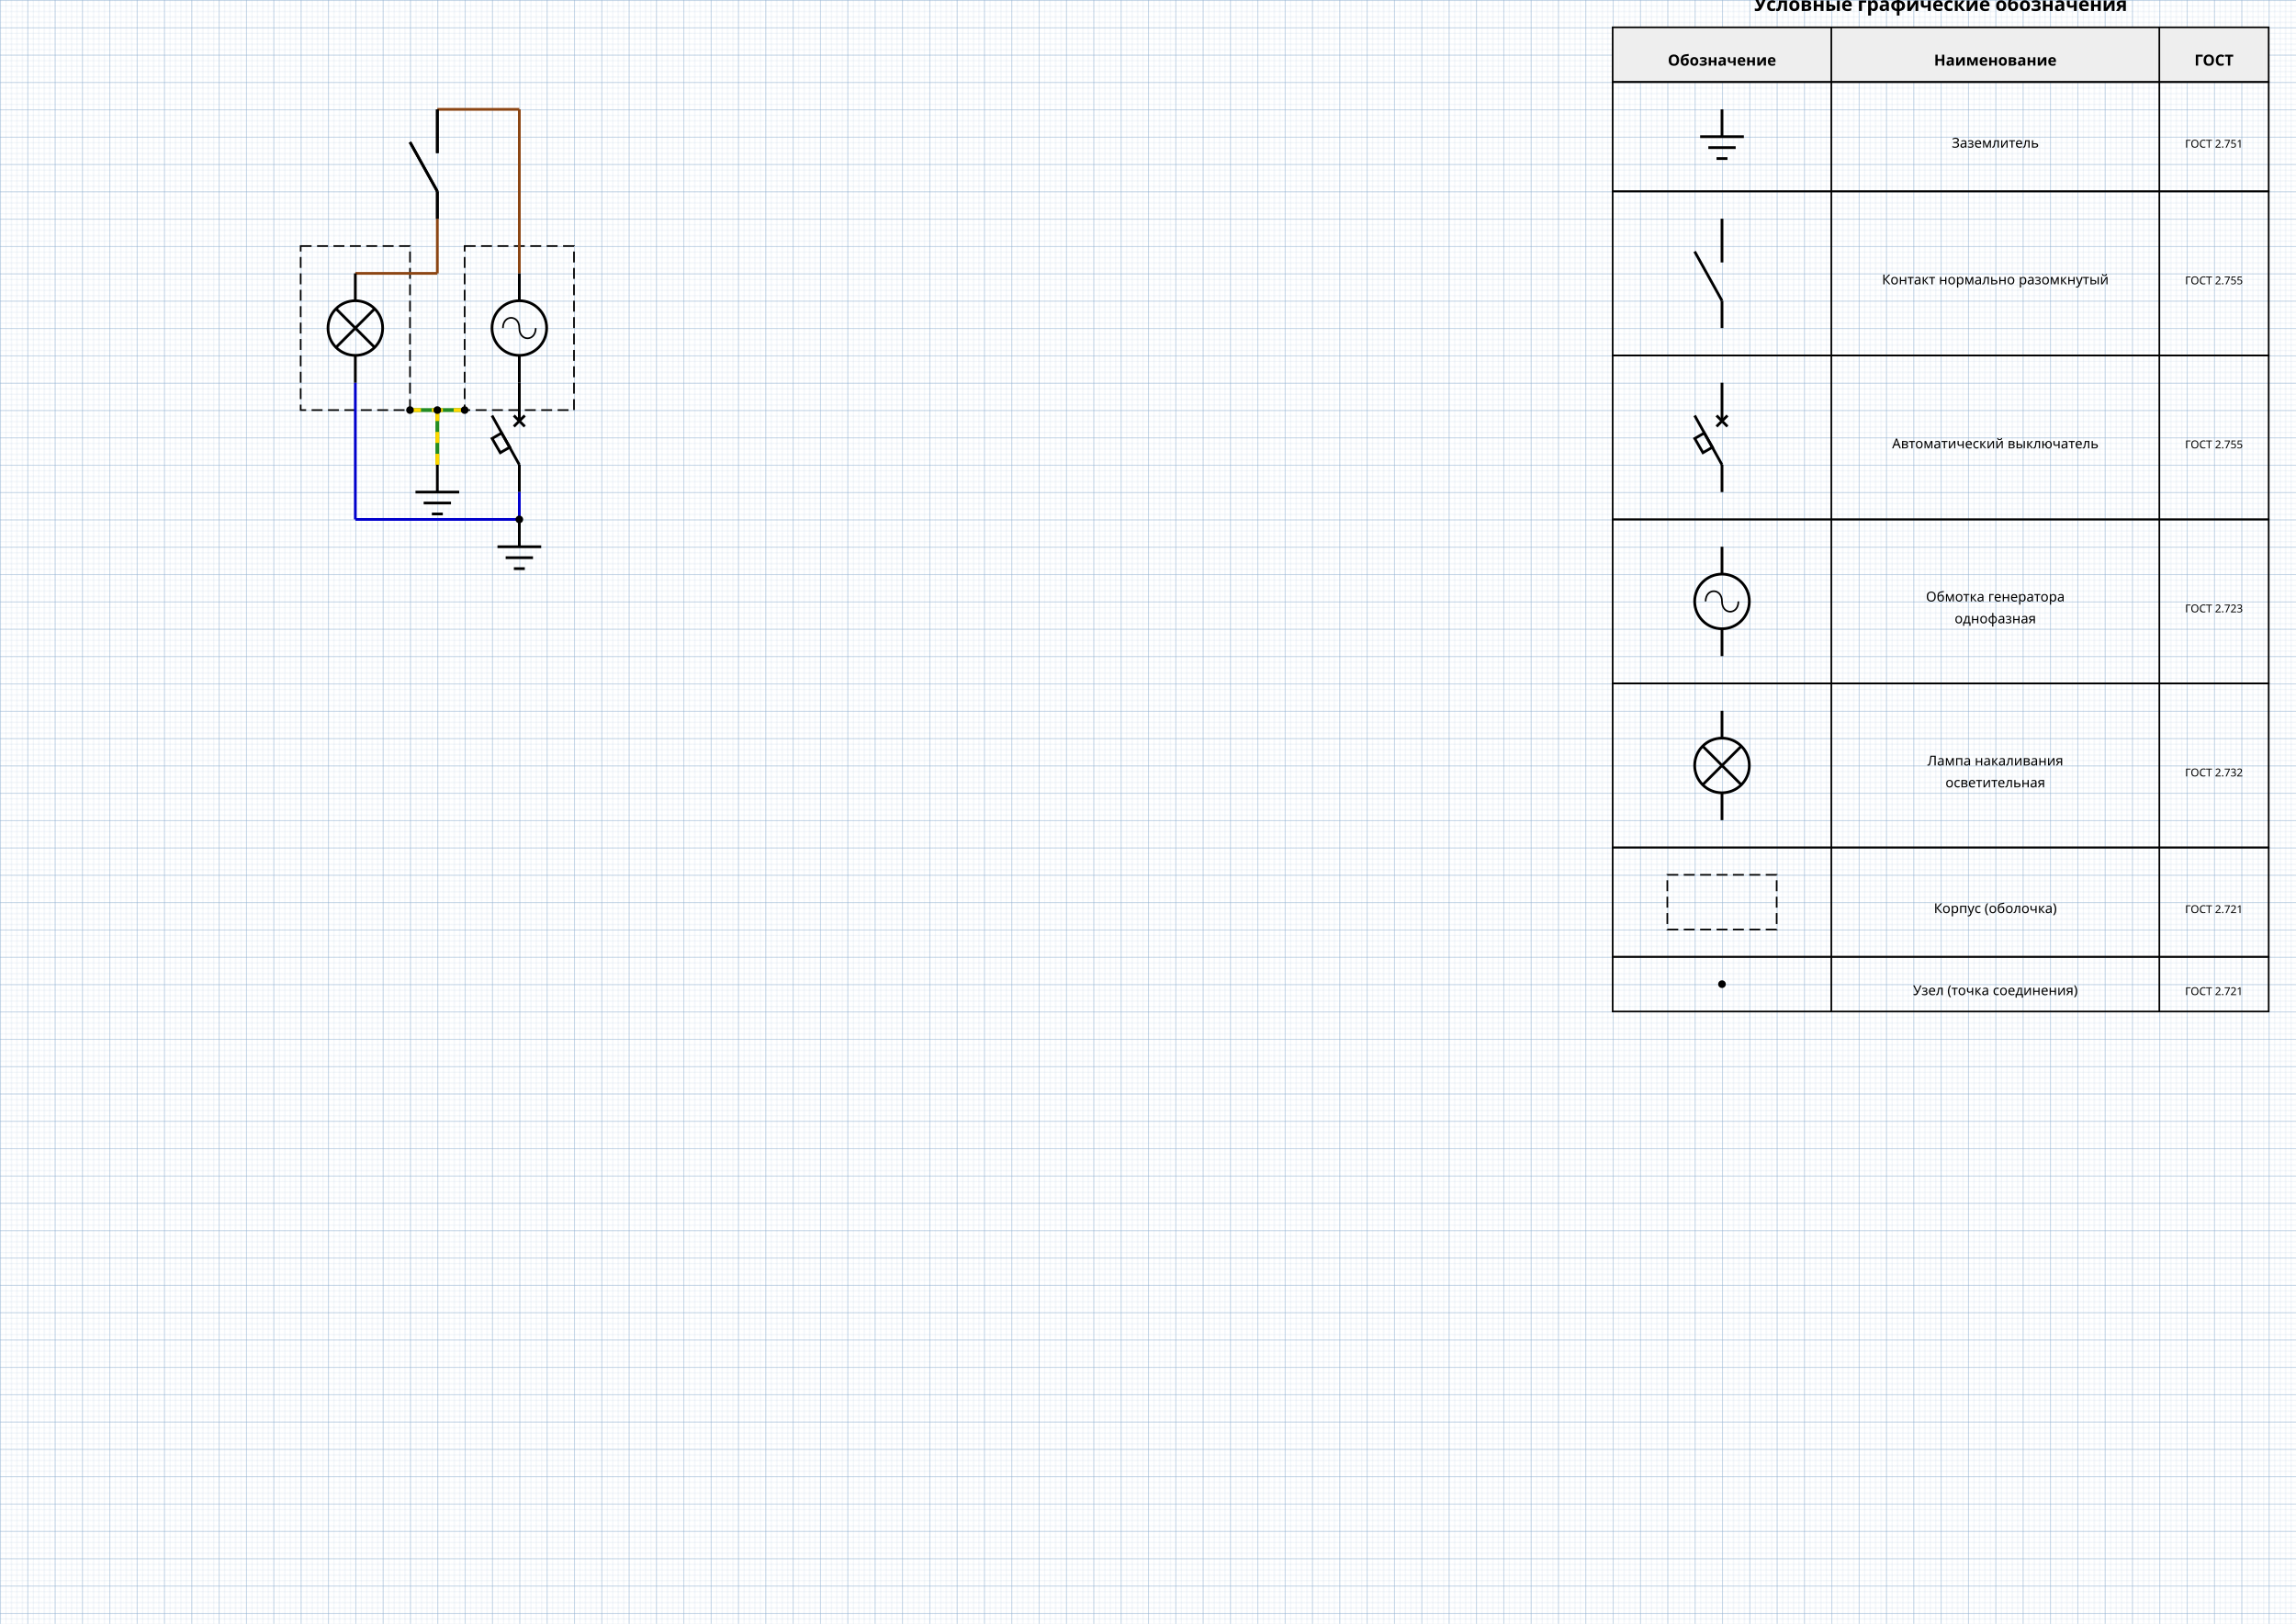
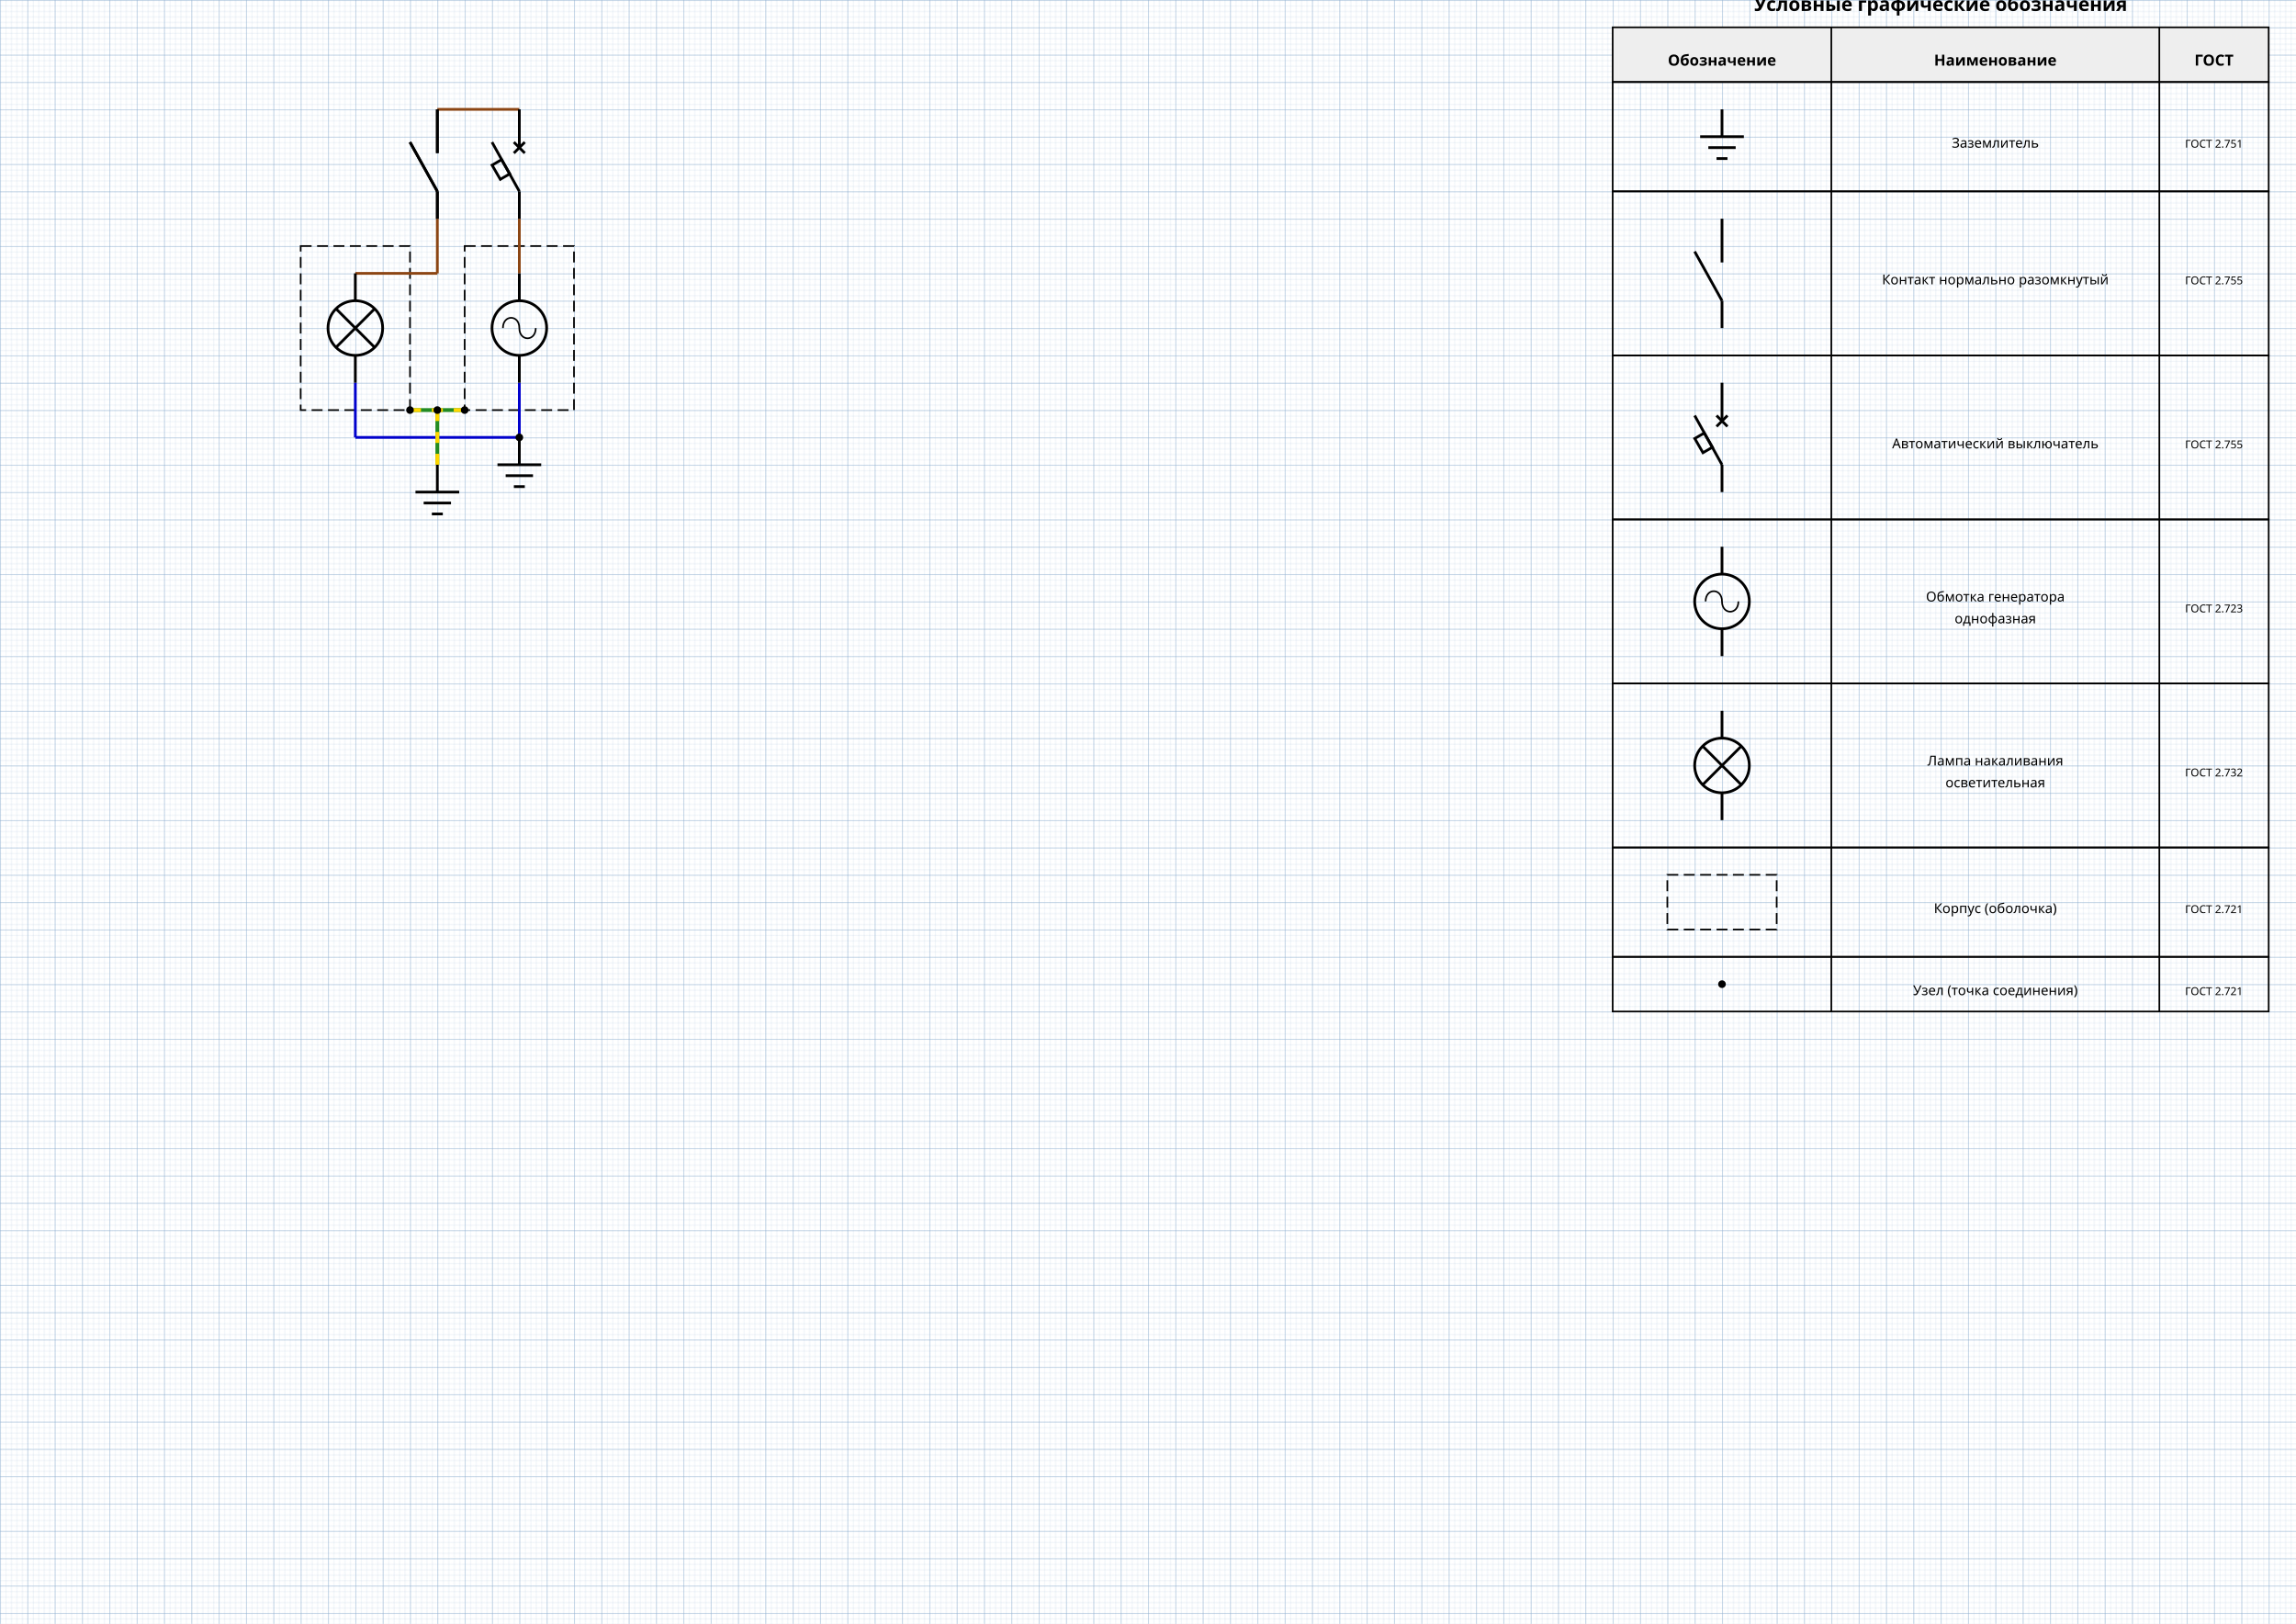
<svg xmlns="http://www.w3.org/2000/svg" width="420mm" height="297mm" viewBox="0 0 420 297">
  <rect width="420" height="297" fill="white" />
  <defs>
    <pattern id="mm1" width="1" height="1" patternUnits="userSpaceOnUse">
      <line x1="0" y1="0" x2="0" y2="1" stroke="#c8d8e8" stroke-width="0.1" />
      <line x1="0" y1="0" x2="1" y2="0" stroke="#c8d8e8" stroke-width="0.1" />
    </pattern>
    <pattern id="mm5" width="5" height="5" patternUnits="userSpaceOnUse">
      <rect width="5" height="5" fill="url(#mm1)" />
      <line x1="0" y1="0" x2="0" y2="5" stroke="#90b0d0" stroke-width="0.15" />
      <line x1="0" y1="0" x2="5" y2="0" stroke="#90b0d0" stroke-width="0.15" />
    </pattern>
    <symbol id="ugo-node" overflow="visible">
      <circle cx="0" cy="0" r="0.7" fill="black" stroke="none" />
    </symbol>
    <symbol id="ugo-ground" overflow="visible">
      <g stroke="black" stroke-width="0.5">
        <line x1="0" y1="0" x2="0" y2="5" />
        <line x1="-4" y1="5" x2="4" y2="5" />
        <line x1="-2.5" y1="7" x2="2.5" y2="7" />
        <line x1="-1" y1="9" x2="1" y2="9" />
      </g>
    </symbol>
    <symbol id="ugo-contact" overflow="visible">
      <g stroke="black" stroke-width="0.5" fill="none">
        <line x1="0" y1="0" x2="0" y2="8" />
        <line x1="0" y1="15" x2="-5" y2="6" />
        <line x1="0" y1="15" x2="0" y2="20" />
      </g>
    </symbol>
    <symbol id="ugo-breaker" overflow="visible">
      <g stroke="black" stroke-width="0.5" fill="none">
        <line x1="0" y1="0" x2="0" y2="7" />
        <line x1="-1" y1="6" x2="1" y2="8" />
        <line x1="-1" y1="8" x2="1" y2="6" />
        <line x1="0" y1="15" x2="-5" y2="6" />
        <rect x="-2" y="-1.5" width="2" height="3" fill="none" stroke="black" stroke-width="0.5" transform="translate(-2.5, 10.5) rotate(-30)" />
        <line x1="0" y1="15" x2="0" y2="20" />
      </g>
    </symbol>
    <symbol id="ugo-generator" overflow="visible">
      <g stroke="black" stroke-width="0.5" fill="none">
        <line x1="0" y1="0" x2="0" y2="5" />
        <circle cx="0" cy="10" r="5" />
        <path d="M-3,10 C-3,7.5 0,7.5 0,10 S3,12.5 3,10" stroke-width="0.3" />
        <line x1="0" y1="15" x2="0" y2="20" />
      </g>
    </symbol>
    <symbol id="ugo-lamp" overflow="visible">
      <g stroke="black" stroke-width="0.5" fill="none">
        <line x1="0" y1="0" x2="0" y2="5" />
        <circle cx="0" cy="10" r="5" />
        <line x1="-3.5" y1="6.5" x2="3.5" y2="13.5" />
        <line x1="3.5" y1="6.5" x2="-3.5" y2="13.5" />
        <line x1="0" y1="15" x2="0" y2="20" />
      </g>
    </symbol>
  </defs>
  <rect width="420" height="297" fill="url(#mm5)" />
  <rect x="55" y="45" width="20" height="30" fill="none" stroke="black" stroke-width="0.3" stroke-dasharray="2,1" />
  <rect x="85" y="45" width="20" height="30" fill="none" stroke="black" stroke-width="0.3" stroke-dasharray="2,1" />
  <g stroke="#8B4513" stroke-width="0.5">
    <line x1="65" y1="50" x2="80" y2="50" />
    <line x1="80" y1="50" x2="80" y2="40" />
    <line x1="80" y1="20" x2="95" y2="20" />
-     <line x1="95" y1="20" x2="95" y2="50" />
+     <line x1="95" y1="40" x2="95" y2="50" />
  </g>
  <use href="#ugo-contact" x="80" y="20" />
-   <use href="#ugo-breaker" x="95" y="70" />
+   <use href="#ugo-breaker" x="95" y="20" />
  <g stroke="#0000CC" stroke-width="0.5">
-     <line x1="65" y1="95" x2="95" y2="95" />
-     <line x1="65" y1="70" x2="65" y2="95" />
-     <line x1="95" y1="90" x2="95" y2="95" />
+     <line x1="65" y1="80" x2="95" y2="80" />
+     <line x1="65" y1="70" x2="65" y2="80" />
+     <line x1="95" y1="70" x2="95" y2="80" />
  </g>
-   <use href="#ugo-node" x="95" y="95" />
+   <use href="#ugo-node" x="95" y="80" />
  <g stroke-width="0.7">
    <line x1="75" y1="75" x2="85" y2="75" stroke="#228B22" />
    <line x1="80" y1="75" x2="80" y2="85" stroke="#228B22" />
    <line x1="75" y1="75" x2="85" y2="75" stroke="#FFD700" stroke-dasharray="2,2" />
    <line x1="80" y1="75" x2="80" y2="85" stroke="#FFD700" stroke-dasharray="2,2" />
  </g>
  <use href="#ugo-node" x="75" y="75" />
  <use href="#ugo-node" x="80" y="75" />
  <use href="#ugo-node" x="85" y="75" />
  <use href="#ugo-generator" x="95" y="50" />
  <use href="#ugo-lamp" x="65" y="50" />
  <use href="#ugo-contact" x="80" y="20" />
-   <use href="#ugo-ground" x="95" y="95" />
+   <use href="#ugo-ground" x="95" y="80" />
  <use href="#ugo-ground" x="80" y="85" />
  <g transform="translate(295, 5)" stroke="black" stroke-width="0.3" font-family="sans-serif">
    <text x="60" y="-3" font-size="3.5" font-weight="bold" text-anchor="middle" stroke="none" fill="black">Условные графические обозначения</text>
    <rect x="0" y="0" width="120" height="10" fill="#eee" stroke="black" />
    <text x="20" y="7" font-size="2.8" text-anchor="middle" stroke="none" fill="black" font-weight="bold">Обозначение</text>
    <text x="70" y="7" font-size="2.8" text-anchor="middle" stroke="none" fill="black" font-weight="bold">Наименование</text>
    <text x="110" y="7" font-size="2.8" text-anchor="middle" stroke="none" fill="black" font-weight="bold">ГОСТ</text>
    <line x1="40" y1="0" x2="40" y2="10" />
    <line x1="100" y1="0" x2="100" y2="10" />
    <rect x="0" y="10" width="120" height="20" fill="none" stroke="black" />
    <line x1="40" y1="10" x2="40" y2="30" />
    <line x1="100" y1="10" x2="100" y2="30" />
    <use href="#ugo-ground" x="20" y="15" />
    <text x="70" y="22" font-size="2.5" text-anchor="middle" stroke="none" fill="black">Заземлитель</text>
    <text x="110" y="22" font-size="2" text-anchor="middle" stroke="none" fill="black">ГОСТ 2.751</text>
    <rect x="0" y="30" width="120" height="30" fill="none" stroke="black" />
    <line x1="40" y1="30" x2="40" y2="60" />
    <line x1="100" y1="30" x2="100" y2="60" />
    <use href="#ugo-contact" x="20" y="35" />
    <text x="70" y="47" font-size="2.5" text-anchor="middle" stroke="none" fill="black">Контакт нормально разомкнутый</text>
    <text x="110" y="47" font-size="2" text-anchor="middle" stroke="none" fill="black">ГОСТ 2.755</text>
    <rect x="0" y="60" width="120" height="30" fill="none" stroke="black" />
    <line x1="40" y1="60" x2="40" y2="90" />
    <line x1="100" y1="60" x2="100" y2="90" />
    <use href="#ugo-breaker" x="20" y="65" />
    <text x="70" y="77" font-size="2.5" text-anchor="middle" stroke="none" fill="black">Автоматический выключатель</text>
    <text x="110" y="77" font-size="2" text-anchor="middle" stroke="none" fill="black">ГОСТ 2.755</text>
    <rect x="0" y="90" width="120" height="30" fill="none" stroke="black" />
    <line x1="40" y1="90" x2="40" y2="120" />
    <line x1="100" y1="90" x2="100" y2="120" />
    <use href="#ugo-generator" x="20" y="95" />
    <text x="70" y="105" font-size="2.5" text-anchor="middle" stroke="none" fill="black">Обмотка генератора</text>
    <text x="70" y="109" font-size="2.5" text-anchor="middle" stroke="none" fill="black">однофазная</text>
    <text x="110" y="107" font-size="2" text-anchor="middle" stroke="none" fill="black">ГОСТ 2.723</text>
    <rect x="0" y="120" width="120" height="30" fill="none" stroke="black" />
    <line x1="40" y1="120" x2="40" y2="150" />
    <line x1="100" y1="120" x2="100" y2="150" />
    <use href="#ugo-lamp" x="20" y="125" />
    <text x="70" y="135" font-size="2.5" text-anchor="middle" stroke="none" fill="black">Лампа накаливания</text>
    <text x="70" y="139" font-size="2.5" text-anchor="middle" stroke="none" fill="black">осветительная</text>
    <text x="110" y="137" font-size="2" text-anchor="middle" stroke="none" fill="black">ГОСТ 2.732</text>
    <rect x="0" y="150" width="120" height="20" fill="none" stroke="black" />
    <line x1="40" y1="150" x2="40" y2="170" />
    <line x1="100" y1="150" x2="100" y2="170" />
    <rect x="10" y="155" width="20" height="10" fill="none" stroke="black" stroke-dasharray="2,1" />
    <text x="70" y="162" font-size="2.5" text-anchor="middle" stroke="none" fill="black">Корпус (оболочка)</text>
    <text x="110" y="162" font-size="2" text-anchor="middle" stroke="none" fill="black">ГОСТ 2.721</text>
    <rect x="0" y="170" width="120" height="10" fill="none" stroke="black" />
    <line x1="40" y1="170" x2="40" y2="180" />
    <line x1="100" y1="170" x2="100" y2="180" />
    <use href="#ugo-node" x="20" y="175" />
    <text x="70" y="177" font-size="2.5" text-anchor="middle" stroke="none" fill="black">Узел (точка соединения)</text>
    <text x="110" y="177" font-size="2" text-anchor="middle" stroke="none" fill="black">ГОСТ 2.721</text>
  </g>
</svg>
